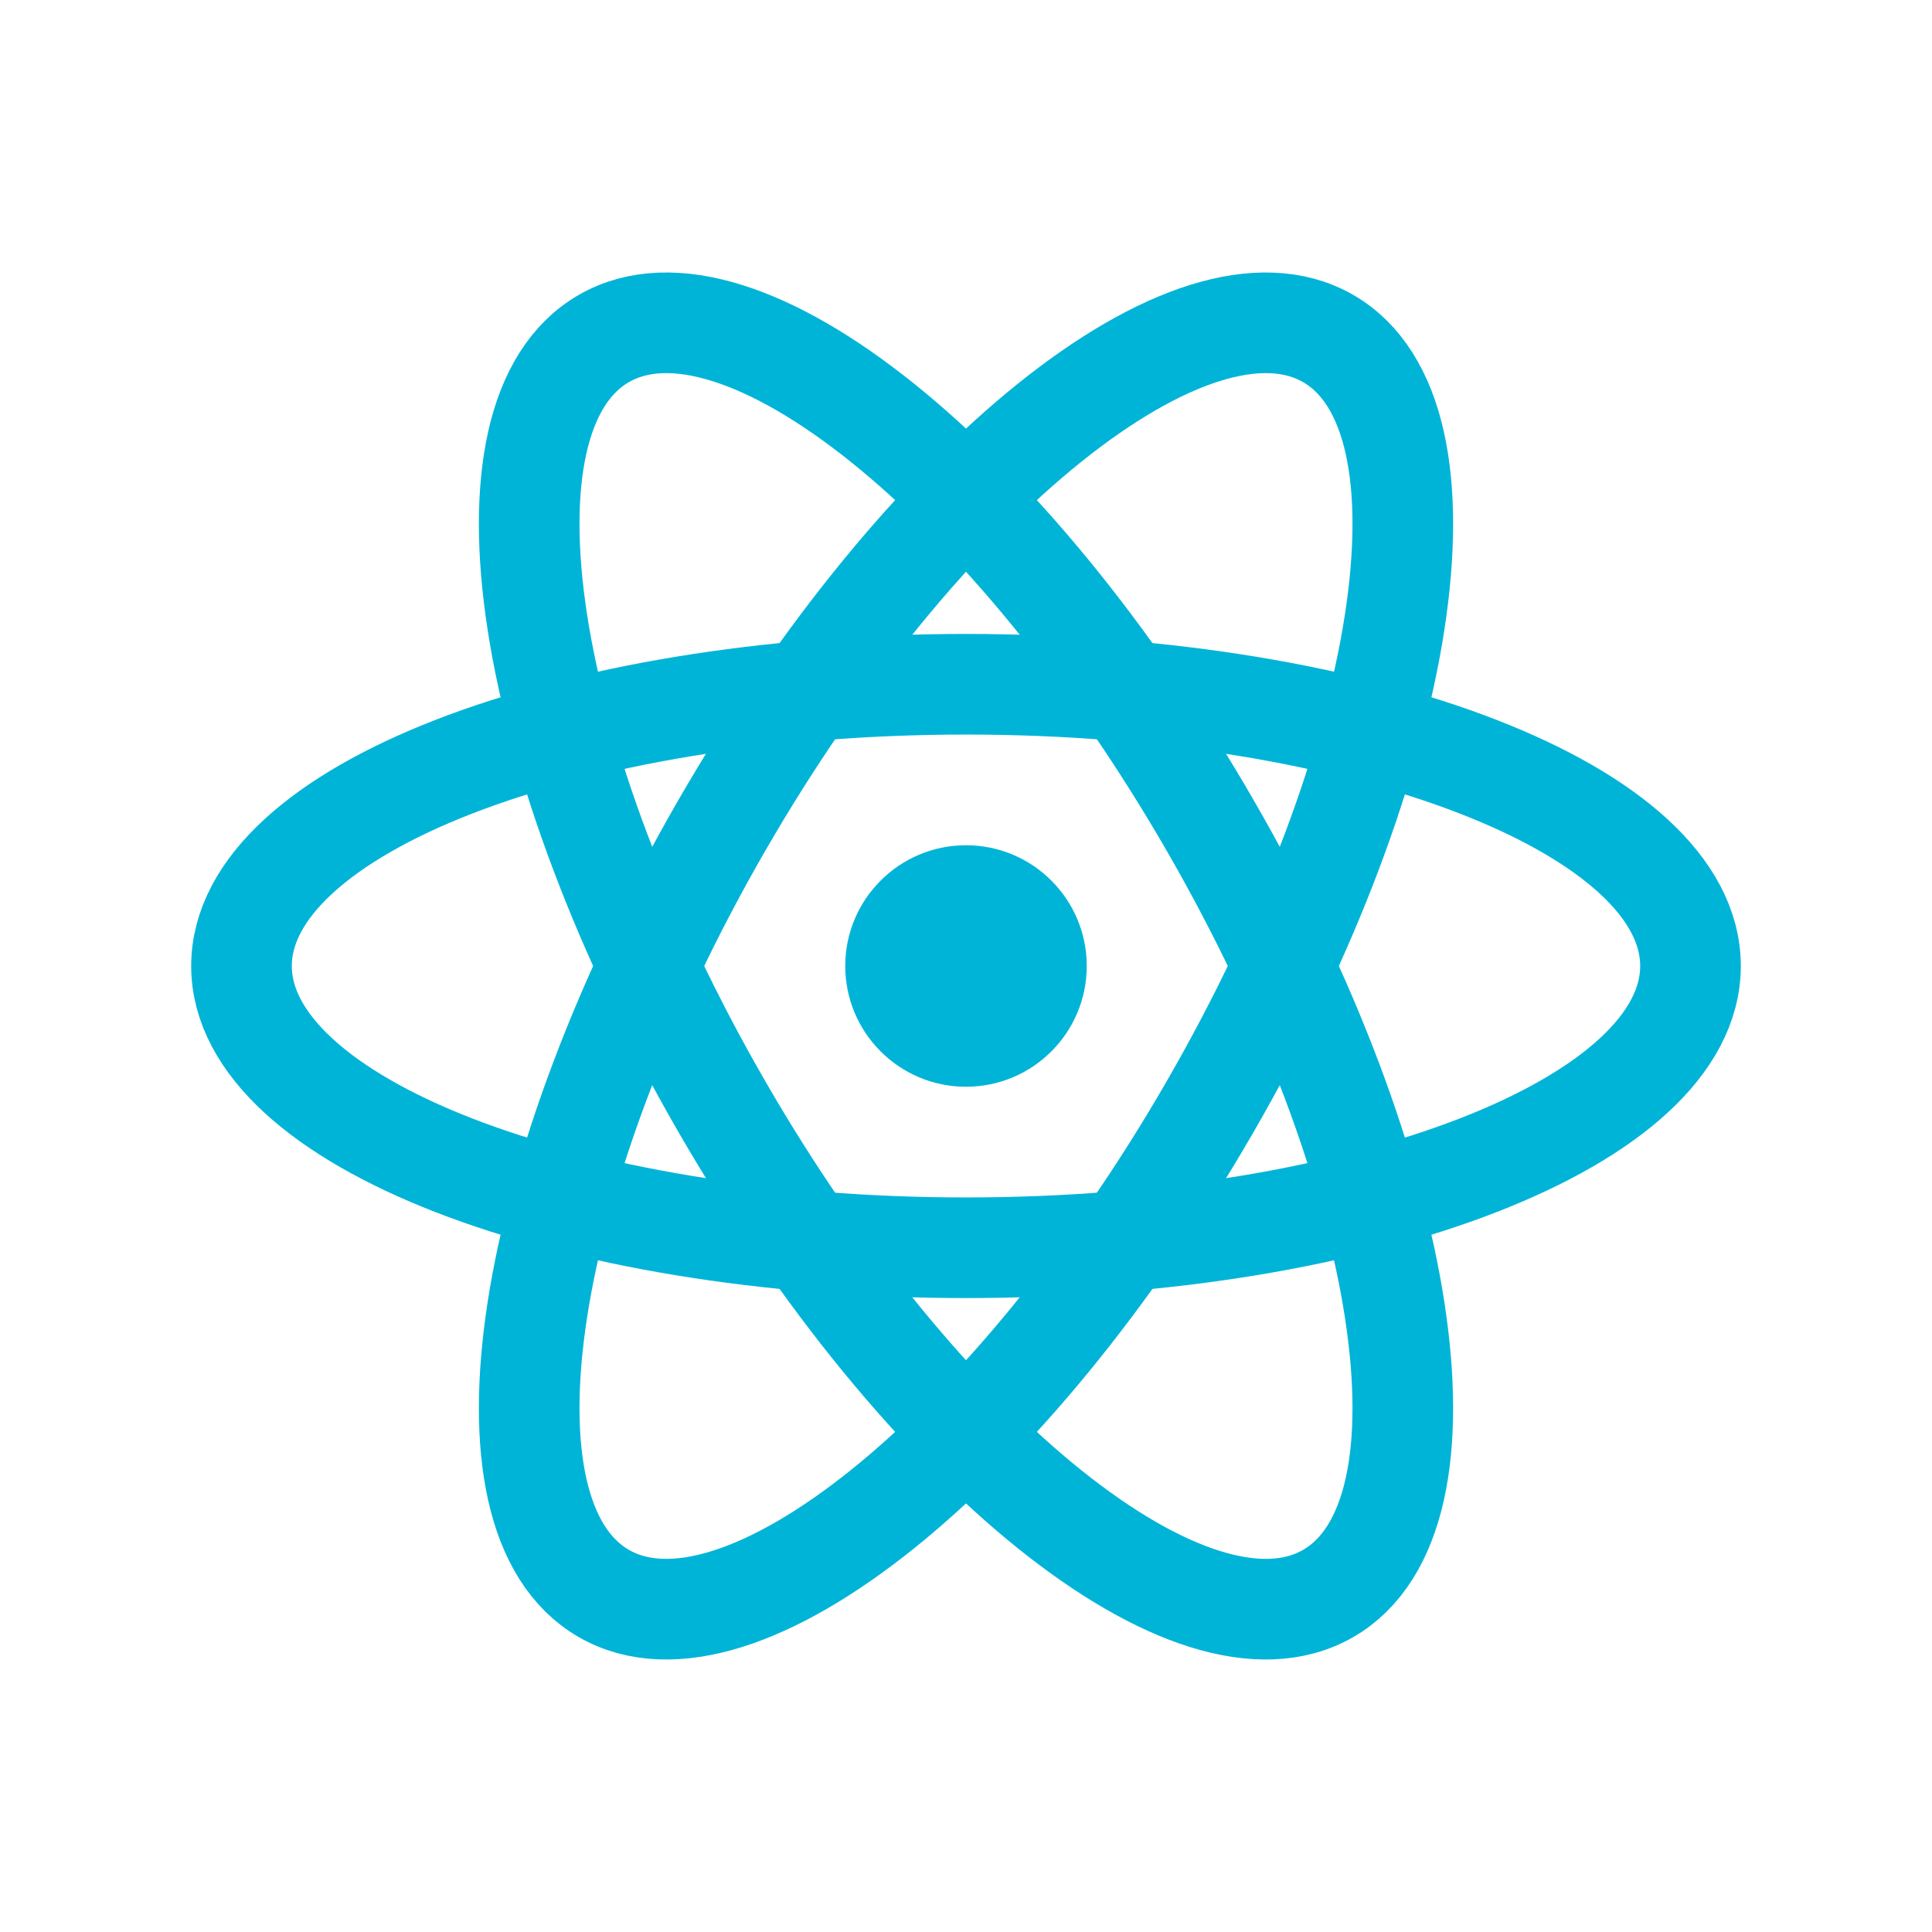
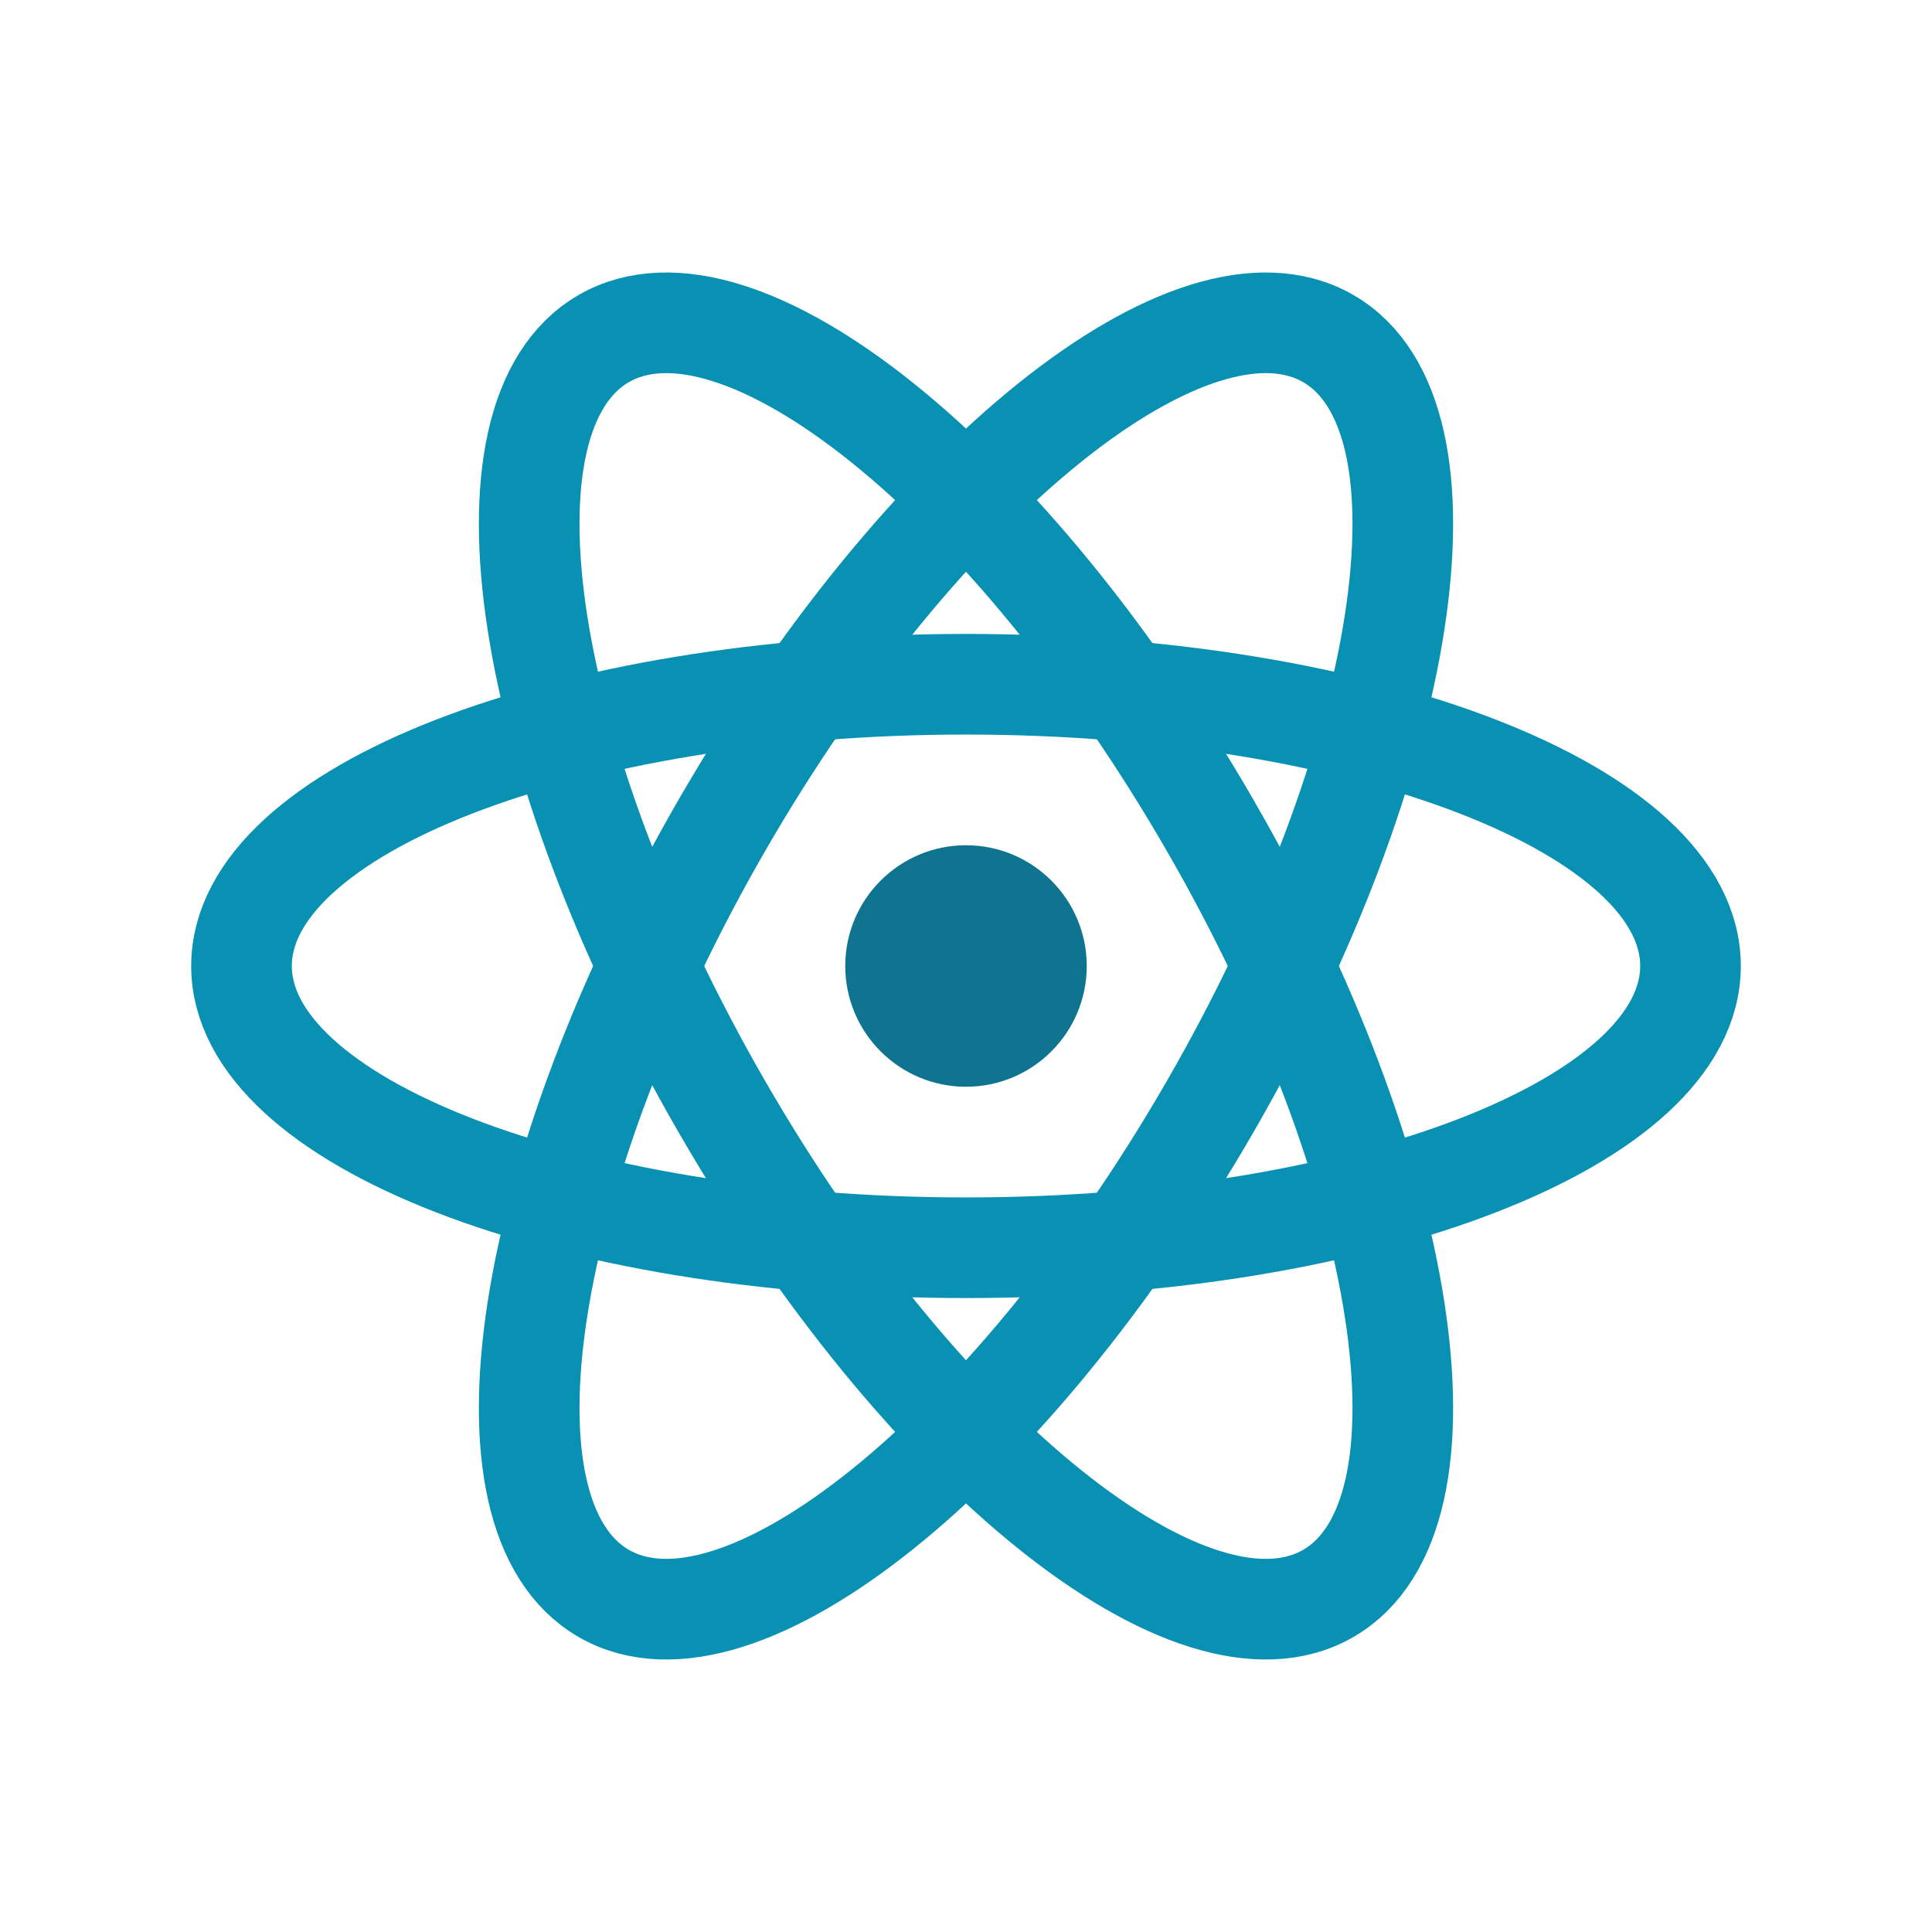
<svg xmlns="http://www.w3.org/2000/svg" viewBox="0 0 48 48" width="48" height="48">
-   <circle cx="24" cy="24" r="3" fill="#00B4D8" />
-   <g stroke="#00B4D8" stroke-width="2.5" fill="none" stroke-linecap="round">
+   <circle cx="24" cy="24" r="3" fill="#0E7490" />
+   <g stroke="#0891B2" stroke-width="2.5" fill="none" stroke-linecap="round">
    <ellipse cx="24" cy="24" rx="18" ry="7" />
    <ellipse cx="24" cy="24" rx="18" ry="7" transform="rotate(60 24 24)" />
    <ellipse cx="24" cy="24" rx="18" ry="7" transform="rotate(120 24 24)" />
  </g>
</svg>
